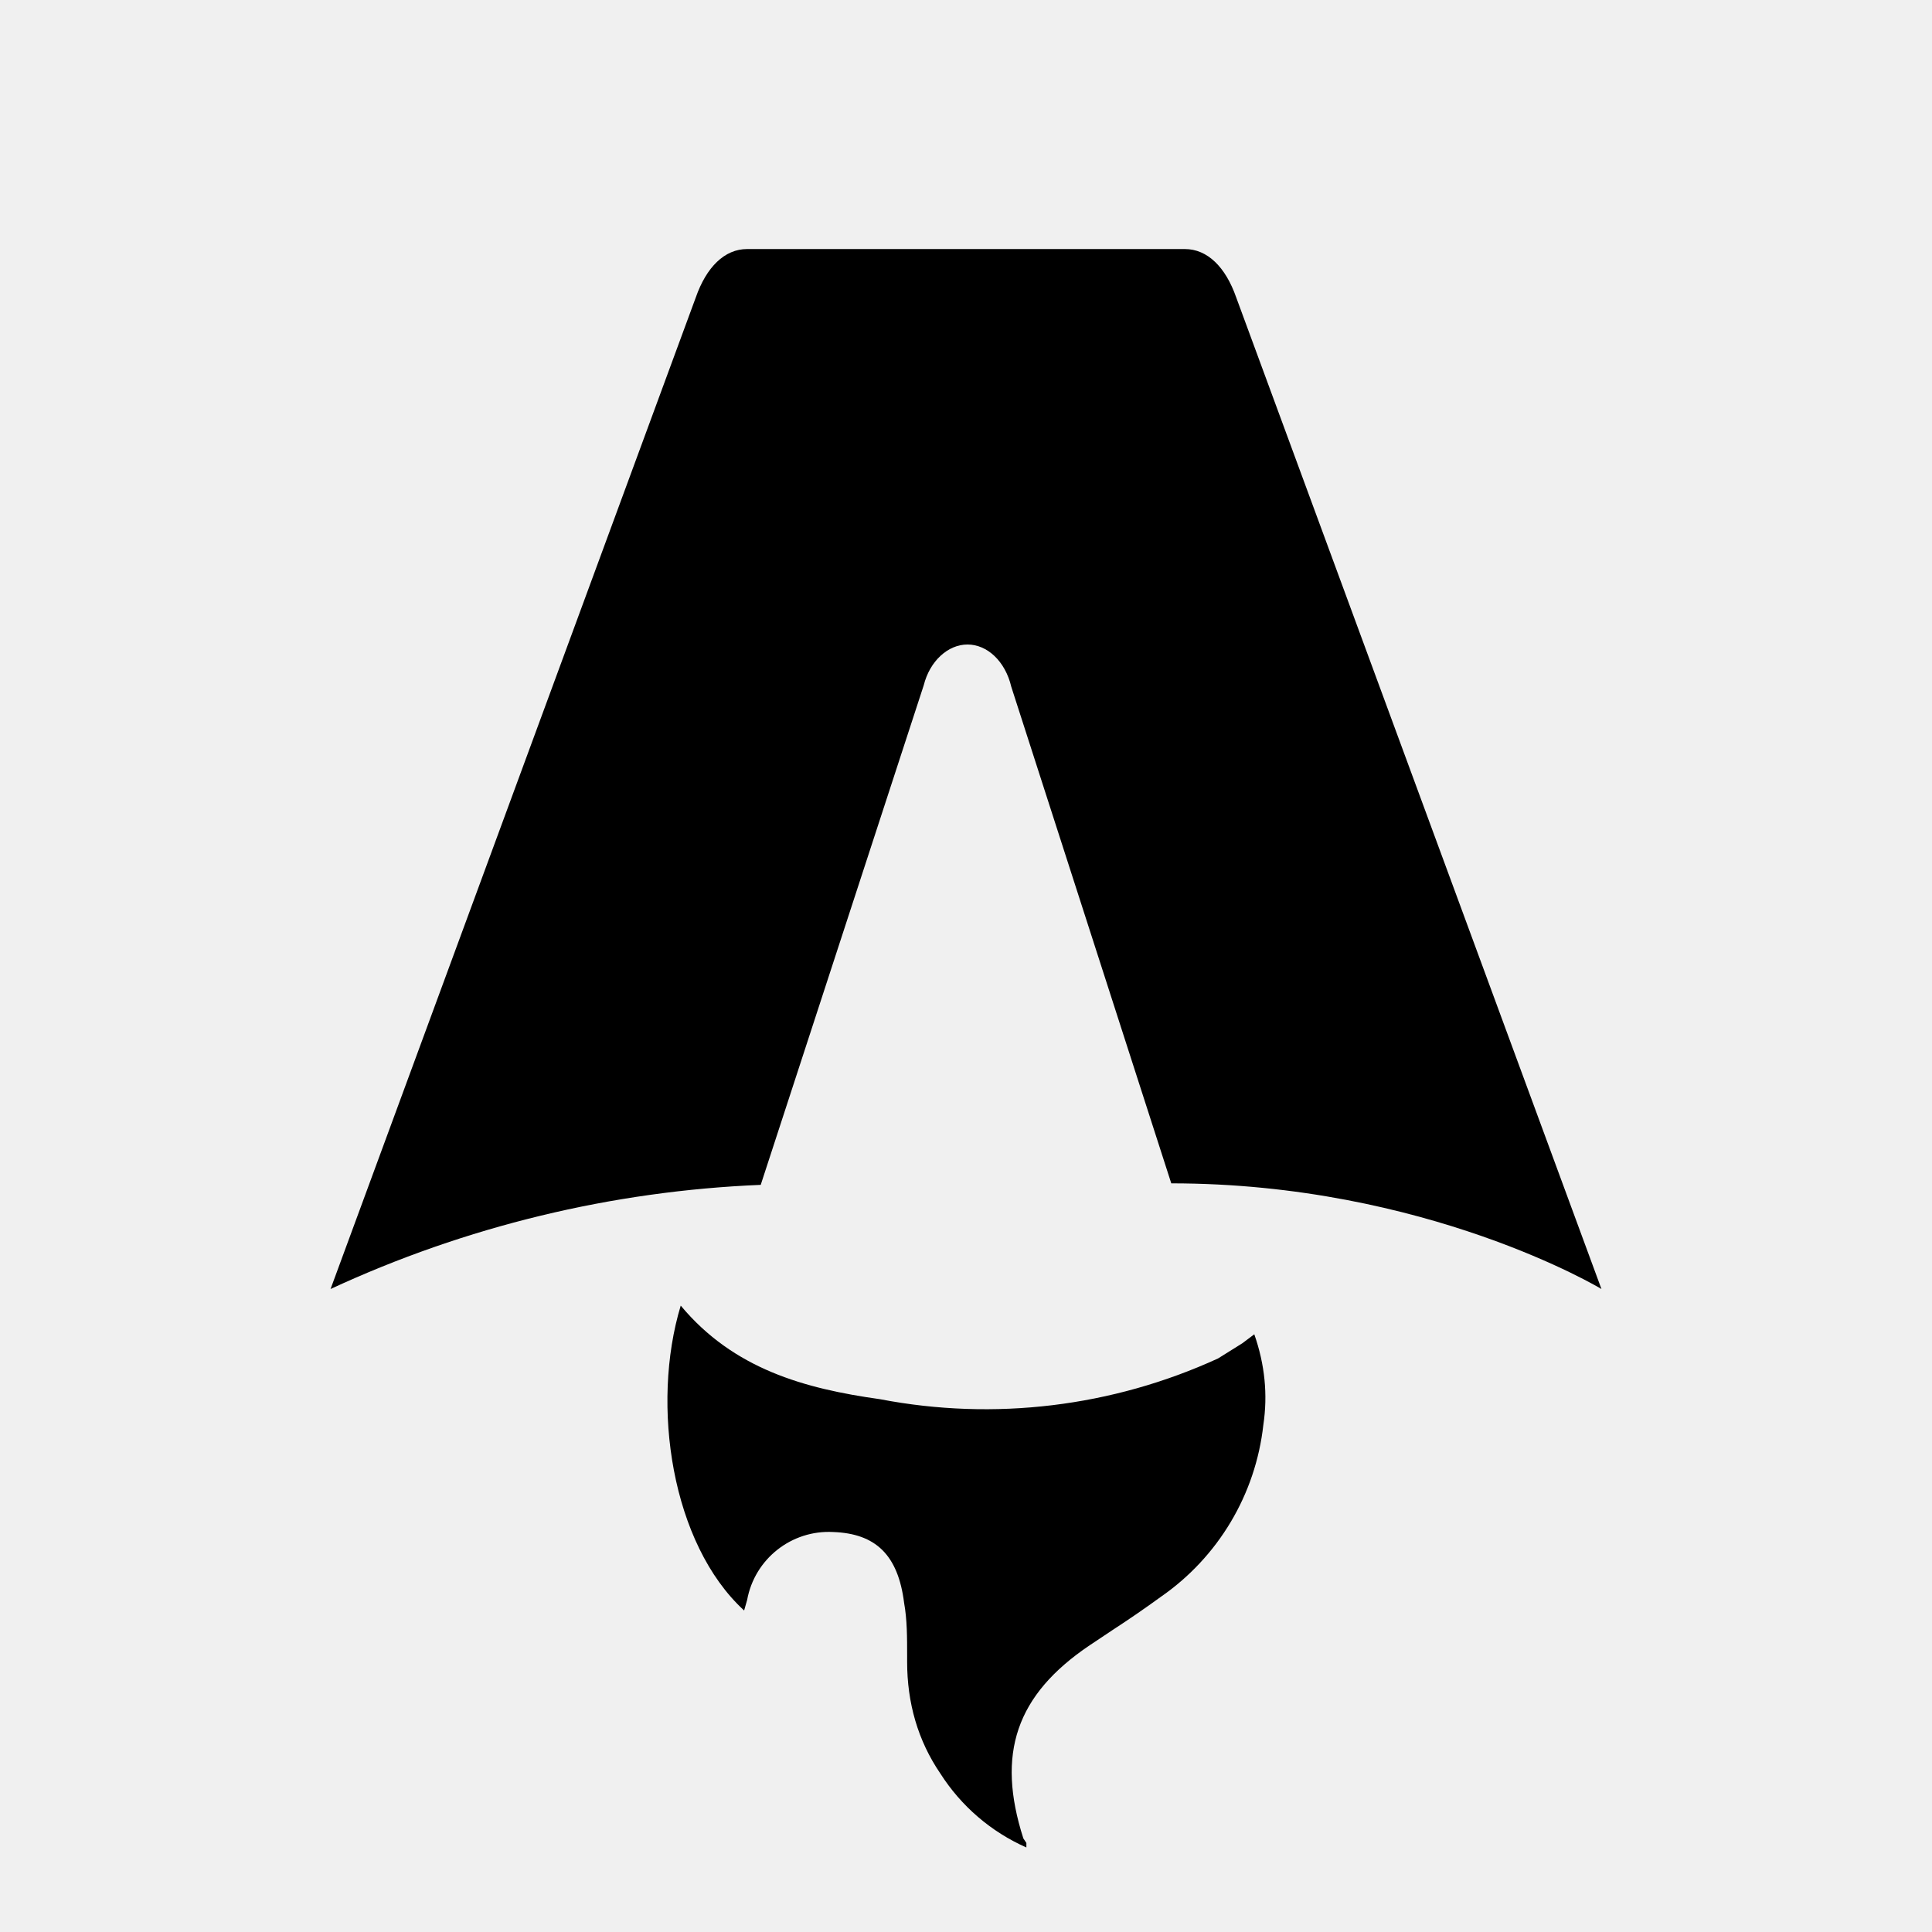
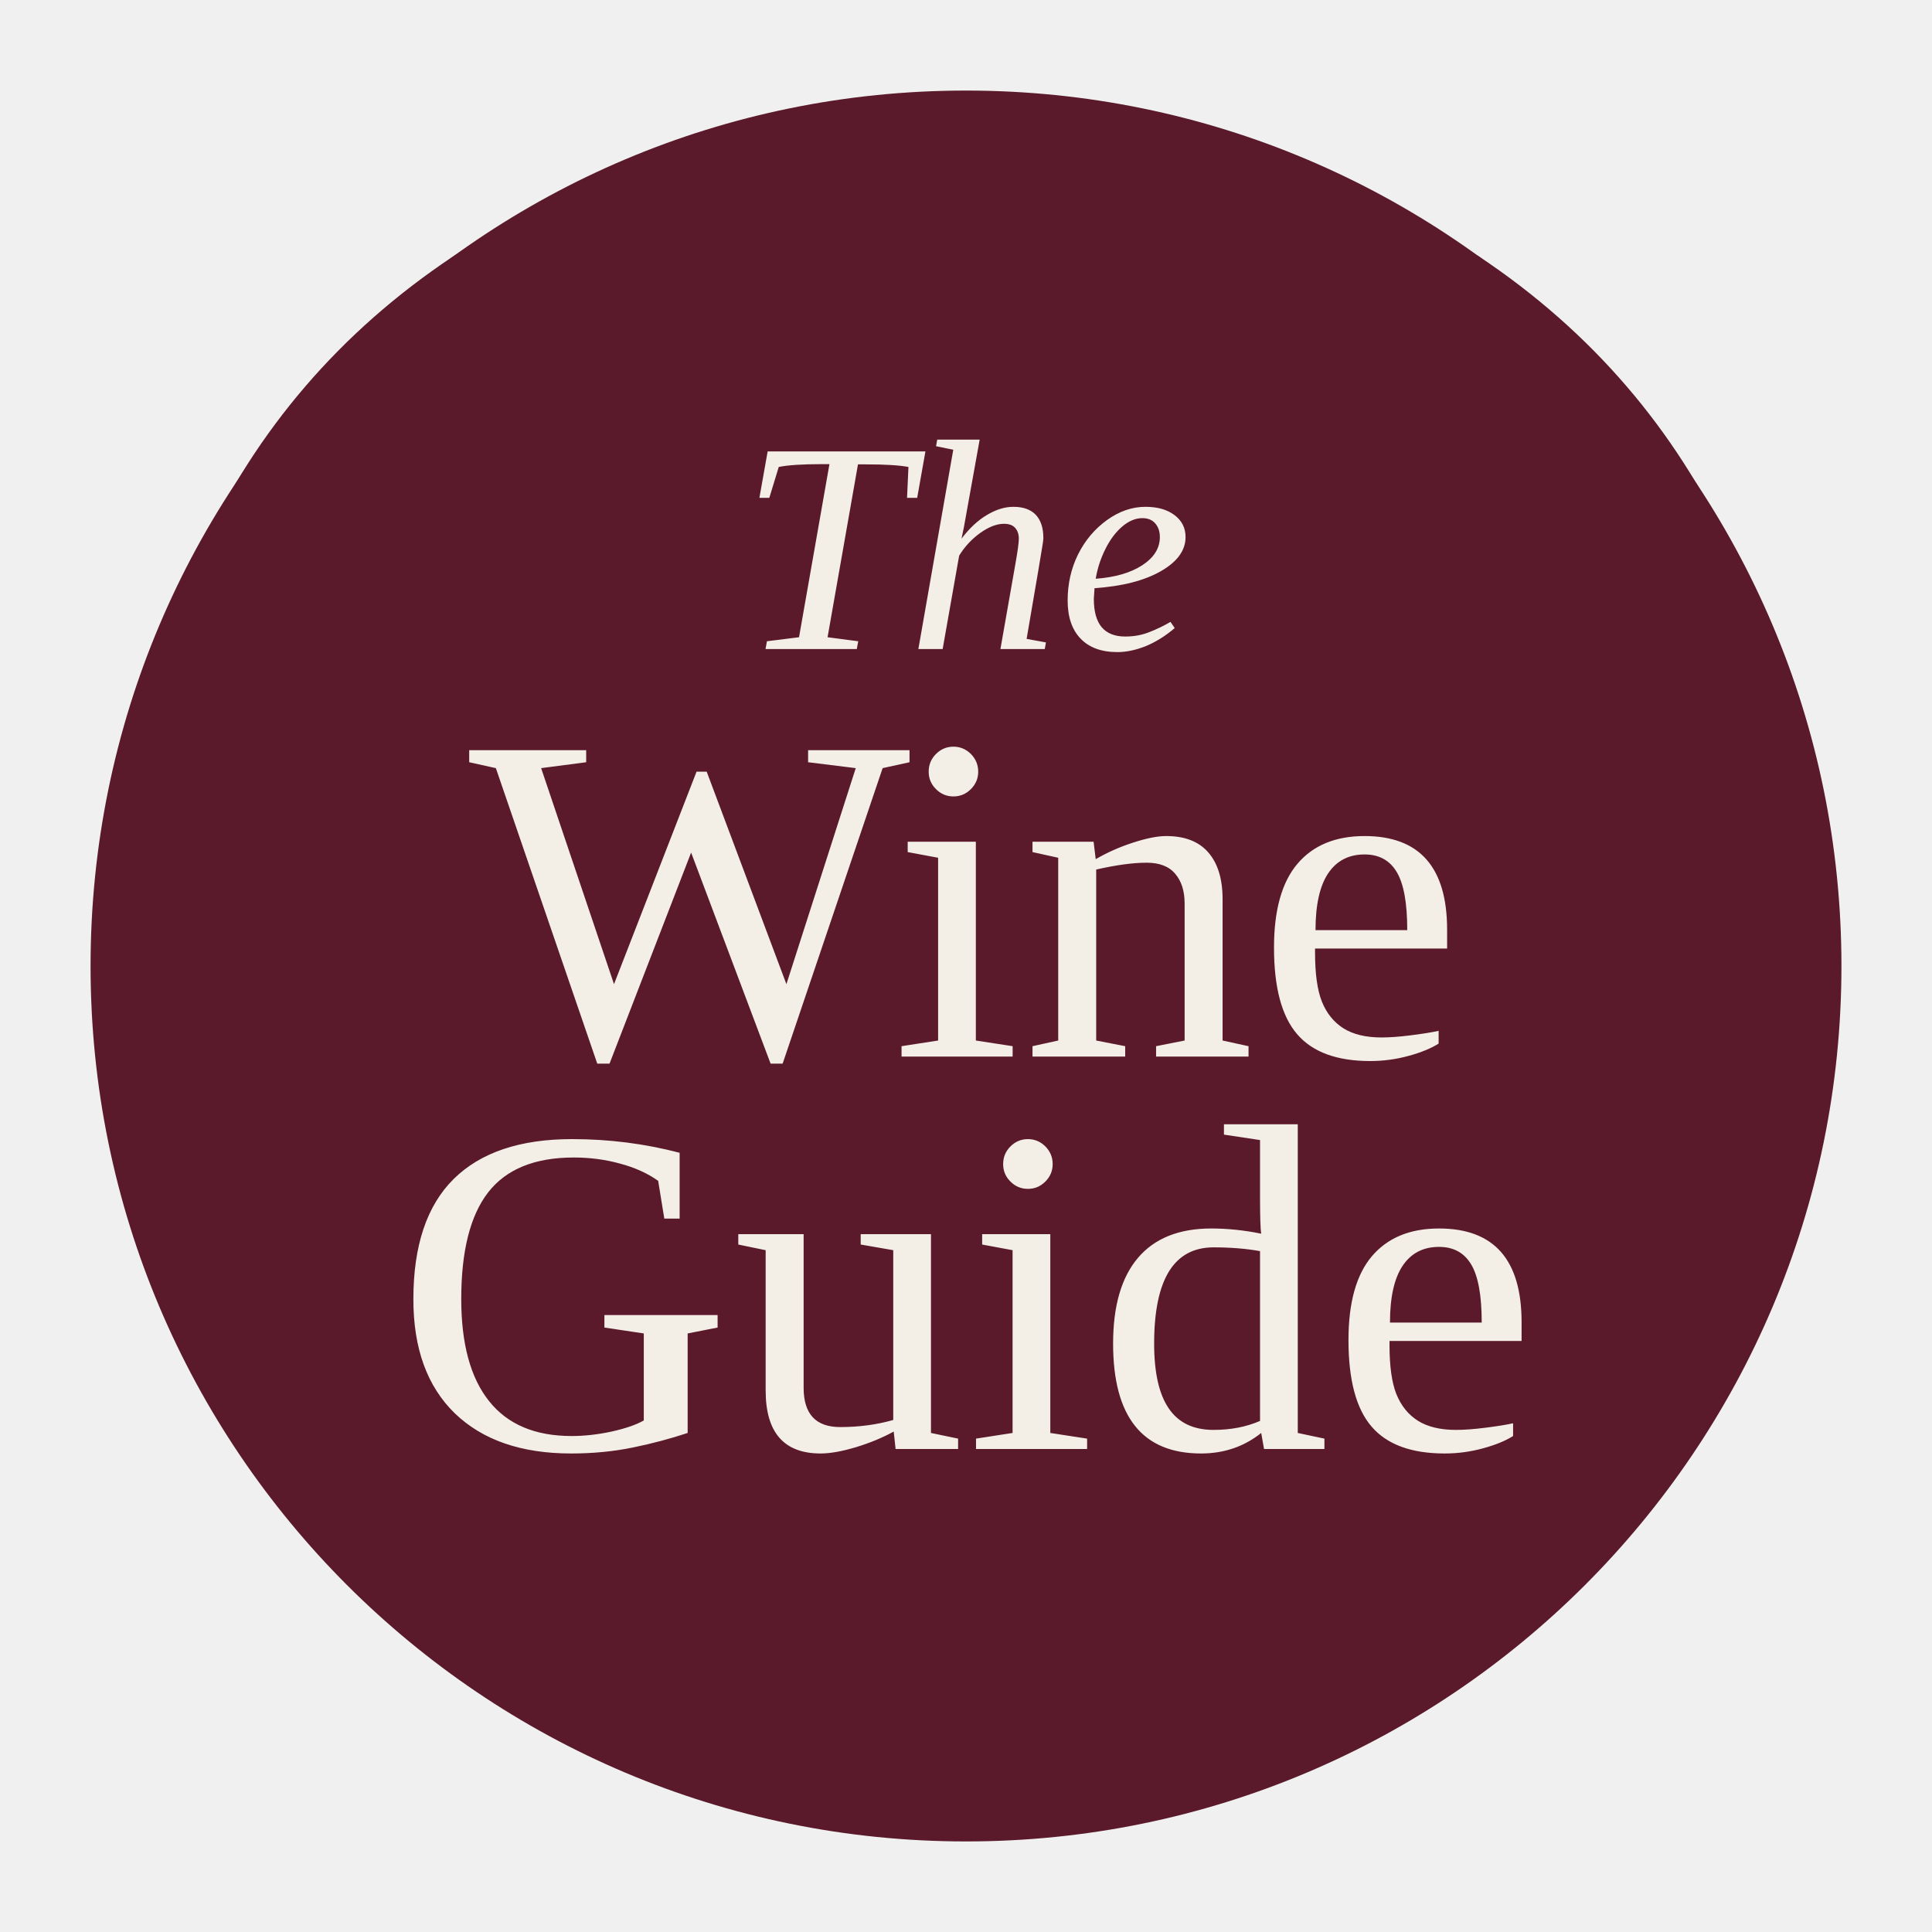
- <svg xmlns="http://www.w3.org/2000/svg" fill="none" viewBox="0 0 128 128">
-   <path d="M50.4 78.5a75.1 75.1 0 0 0-28.5 6.9l24.2-65.7c.7-2 1.9-3.2 3.4-3.2h29c1.5 0 2.7 1.2 3.4 3.2l24.2 65.7s-11.6-7-28.5-7L67 45.5c-.4-1.7-1.6-2.8-2.9-2.8-1.3 0-2.5 1.1-2.9 2.7L50.4 78.5Zm-1.1 28.2Zm-4.2-20.2c-2 6.6-.6 15.8 4.2 20.2a17.5 17.5 0 0 1 .2-.7 5.5 5.5 0 0 1 5.7-4.5c2.8.1 4.3 1.5 4.7 4.7.2 1.1.2 2.3.2 3.5v.4c0 2.7.7 5.2 2.2 7.4a13 13 0 0 0 5.7 4.9v-.3l-.2-.3c-1.8-5.6-.5-9.5 4.4-12.8l1.5-1a73 73 0 0 0 3.2-2.2 16 16 0 0 0 6.8-11.4c.3-2 .1-4-.6-6l-.8.6-1.6 1a37 37 0 0 1-22.4 2.7c-5-.7-9.7-2-13.2-6.2Z" />
-   <style>
-         path { fill: #000; }
-         @media (prefers-color-scheme: dark) {
-             path { fill: #FFF; }
-         }
-     </style>
+ <svg xmlns="http://www.w3.org/2000/svg" viewBox="0 0 128 128" role="img" aria-label="The Wine Guide">
+   <circle cx="64" cy="64" r="58" fill="#5a1a2b" />
+   <path d="M30 17c18-12 48-12 68 0 15 10 22 26 22 46 0 37-25 58-56 58S8 100 8 63c0-20 7-36 22-46Z" fill="#5a1a2b" />
+   <text x="64" y="43" text-anchor="middle" fill="#f4efe6" font-family="Georgia, 'Times New Roman', serif" font-size="20" font-style="italic">The</text>
+   <text x="64" y="70" text-anchor="middle" fill="#f4efe6" font-family="Georgia, 'Times New Roman', serif" font-size="31" font-weight="500">Wine</text>
+   <text x="64" y="96" text-anchor="middle" fill="#f4efe6" font-family="Georgia, 'Times New Roman', serif" font-size="31" font-weight="500">Guide</text>
</svg>
